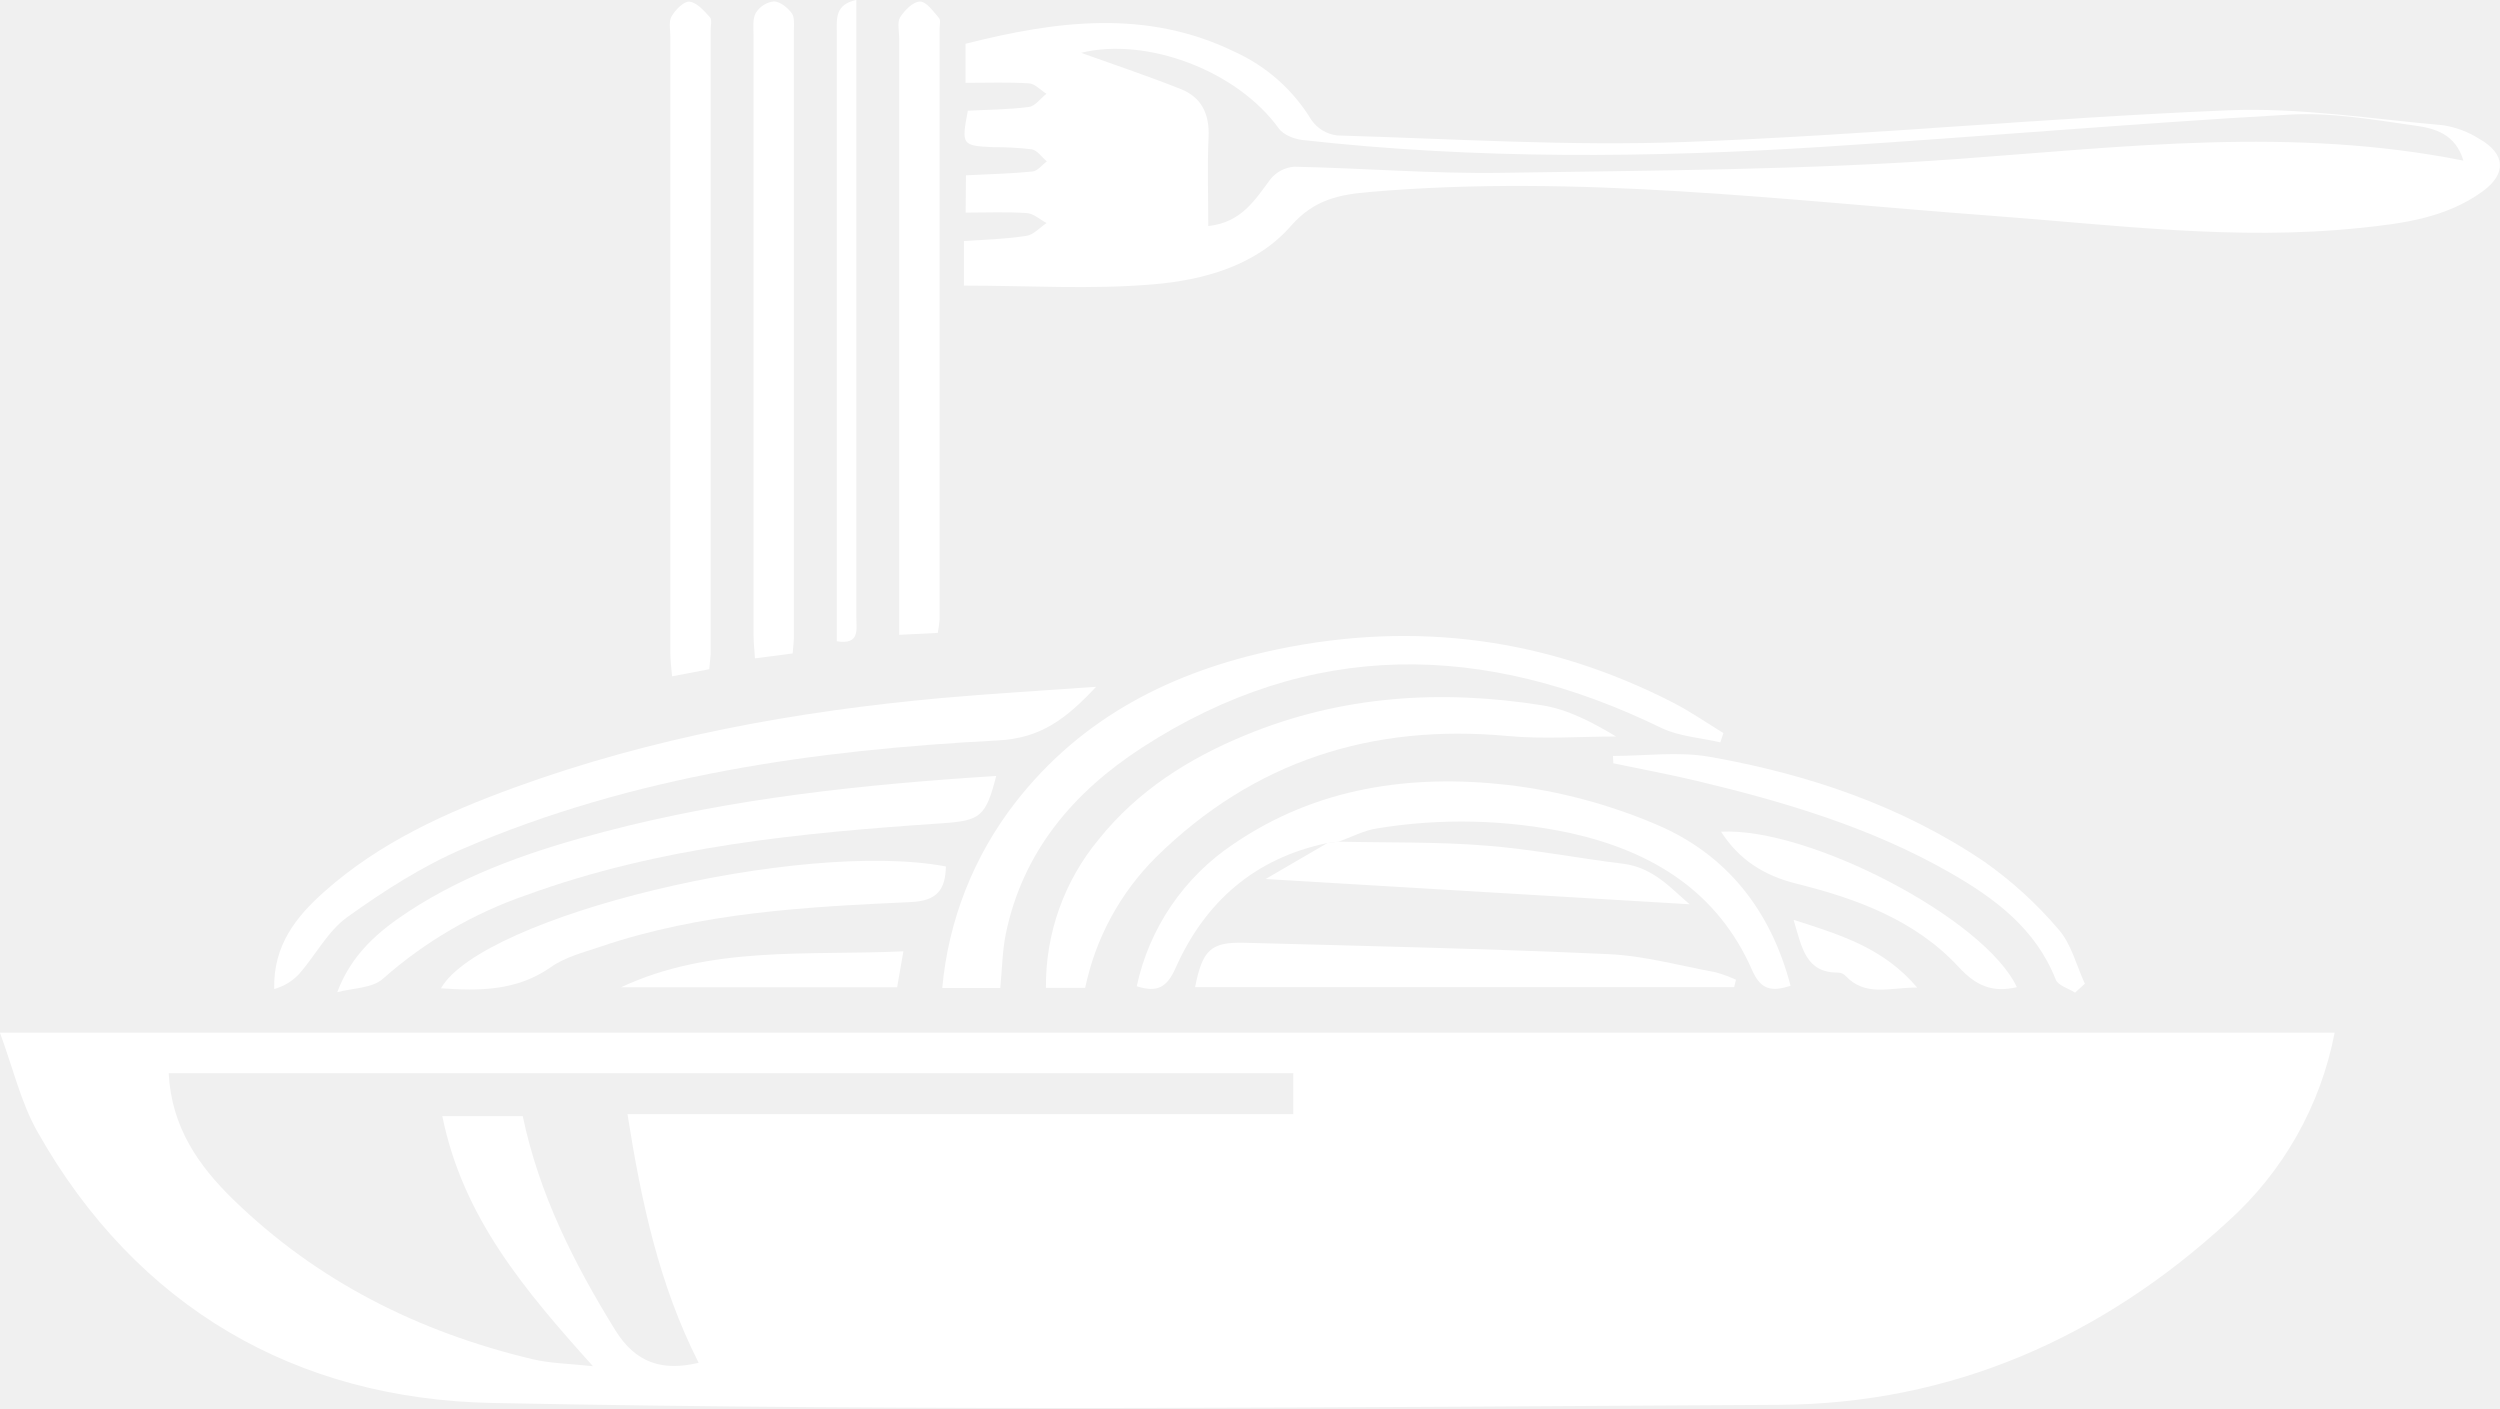
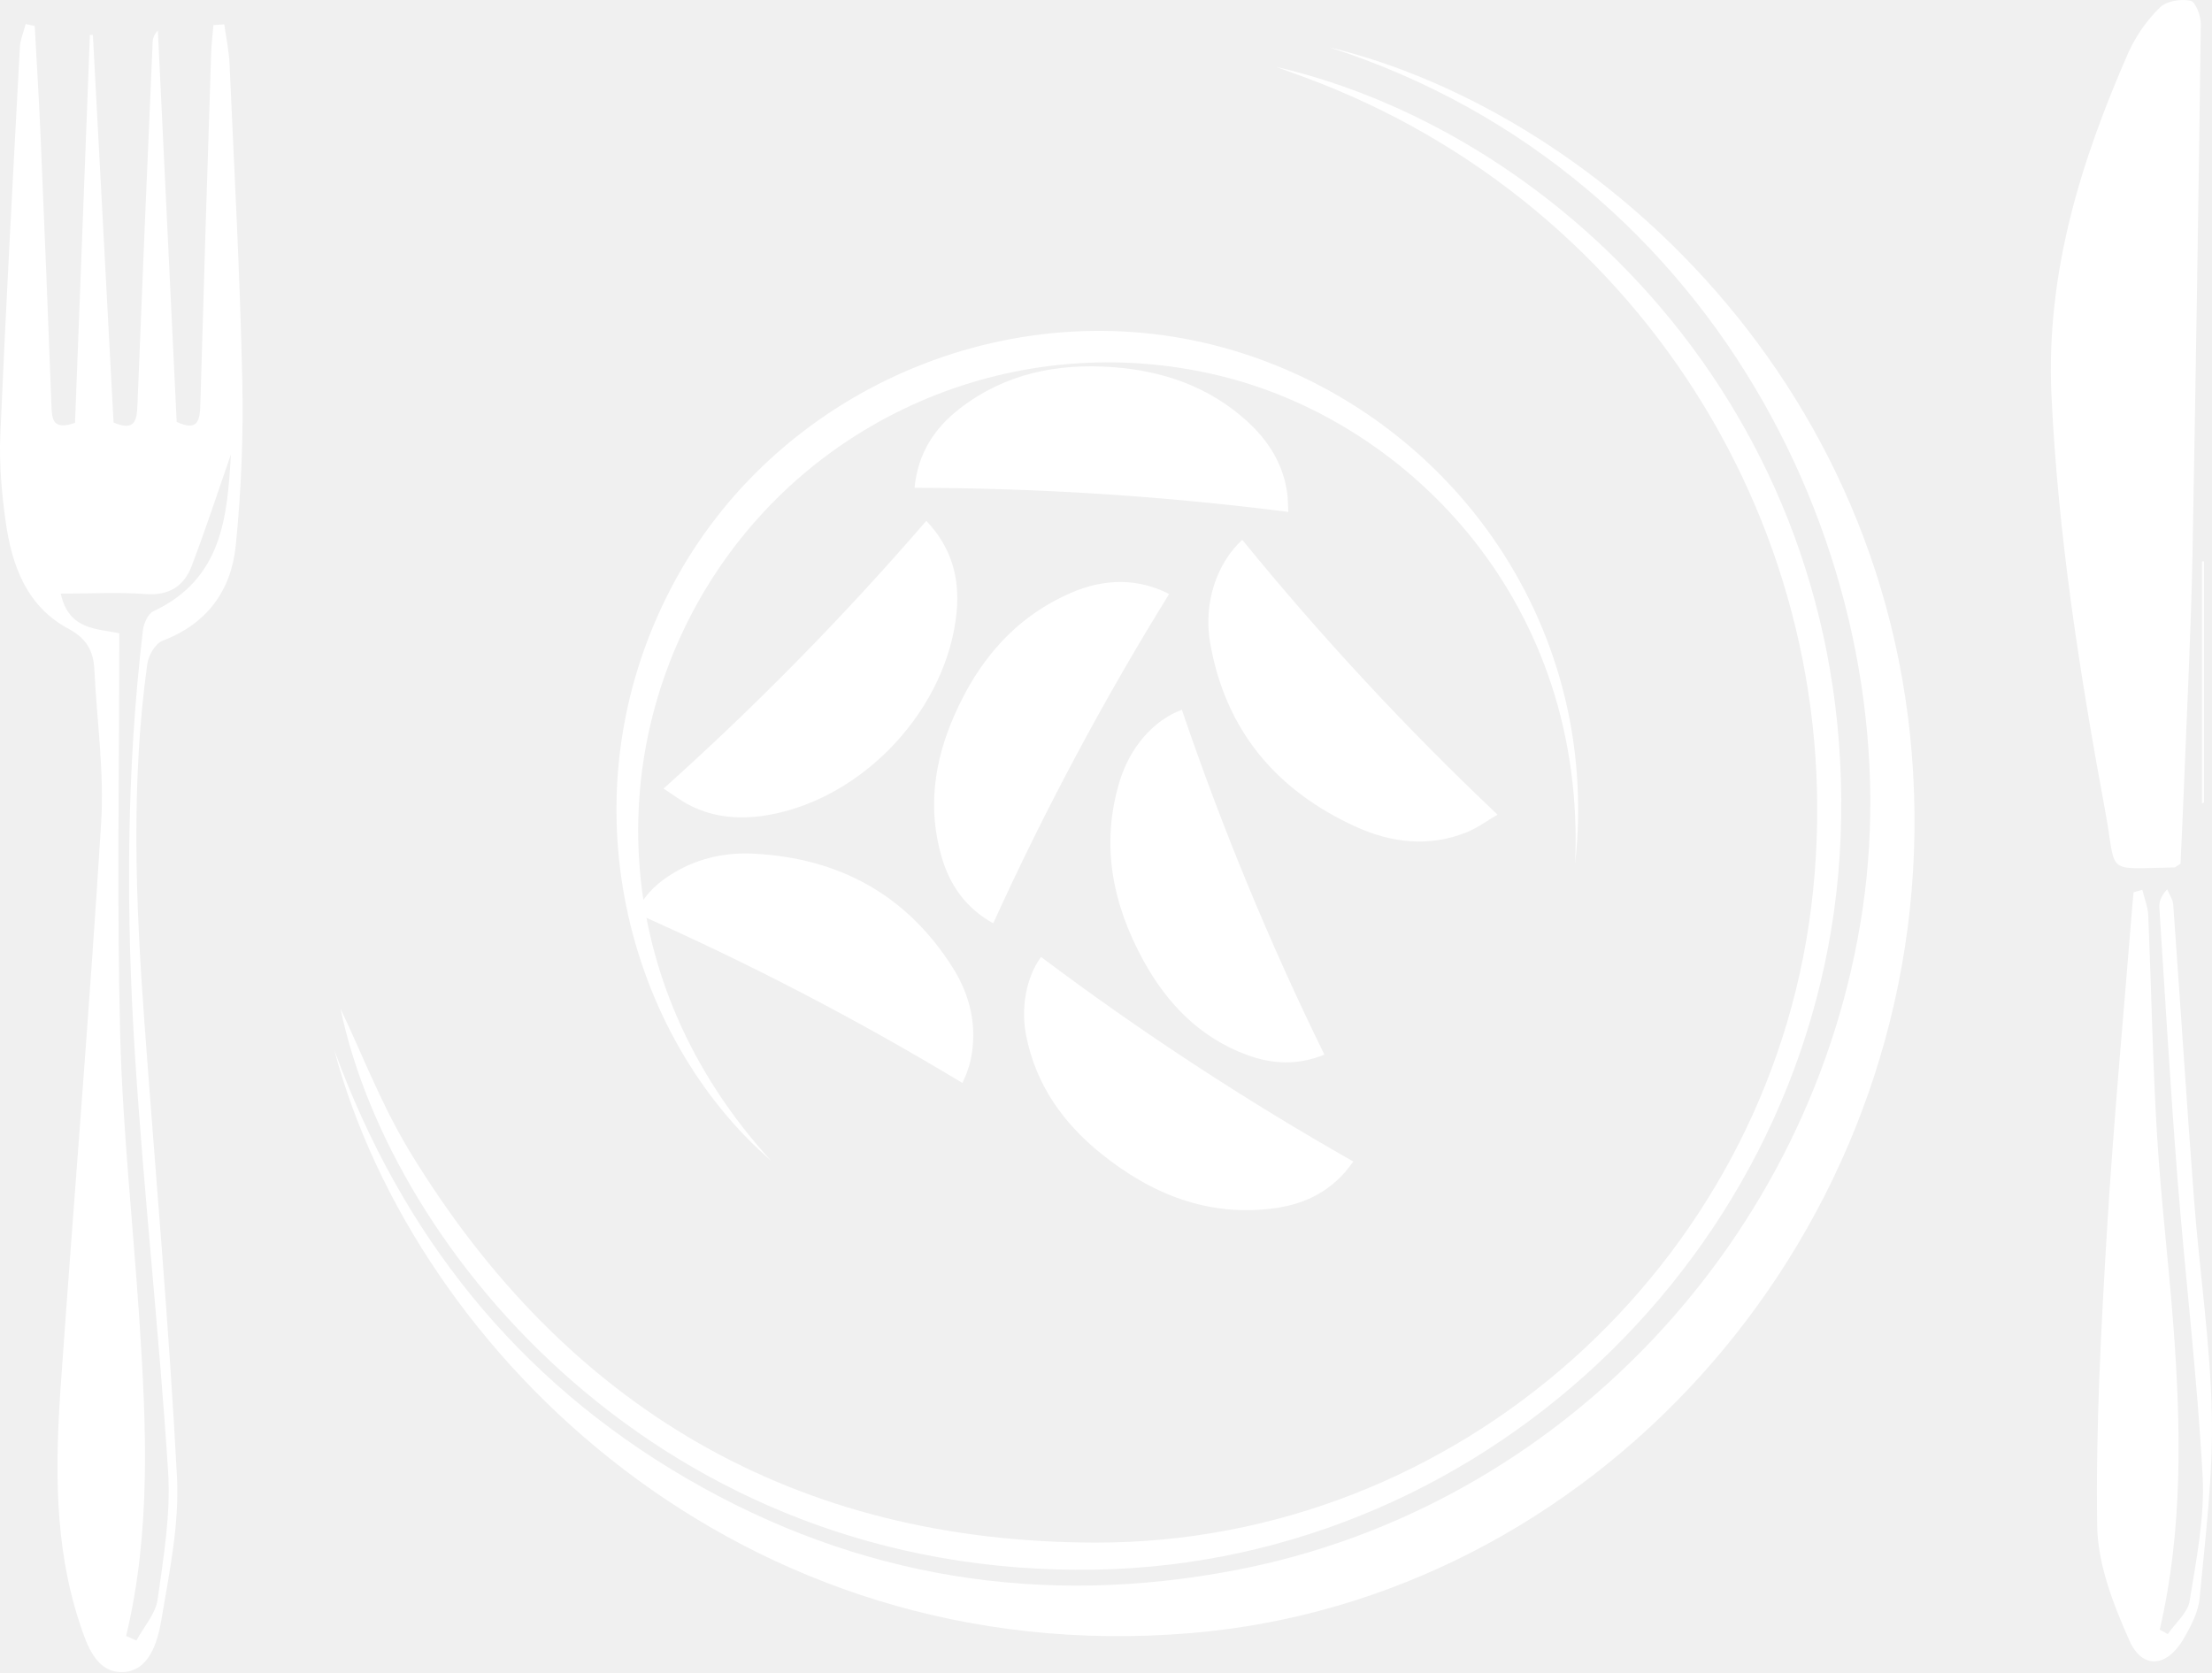
- <svg xmlns="http://www.w3.org/2000/svg" id="Слой_1" data-name="Слой 1" viewBox="0 0 479.86 270.26">
+ <svg xmlns="http://www.w3.org/2000/svg" id="Слой_1" data-name="Слой 1" viewBox="0 0 1058.15 800">
  <defs>
    <style>.cls-1{fill:#fff;}</style>
  </defs>
-   <path class="cls-1" d="M448.12,198.22A65.22,65.22,0,0,1,427.7,234.4c-24.32,22.39-53.11,35.07-86.27,35.25-82.33.45-164.69,1.27-247-.36-37.46-.74-68.13-18.2-87.25-52.07-3.2-5.67-4.71-12.31-7.19-19ZM32.38,206c.52,10.32,5.73,17.76,12.38,24.23,16.15,15.73,35.62,25.45,57.42,30.65,3.5.84,7.19.86,11.64,1.36-13.23-14.7-25-28.66-28.92-48h15.44c3.14,15,9.83,28.25,17.76,41.08,3.92,6.35,9.1,7.91,16,6.26-7.6-15-11-30.86-13.66-47.73h127.8V206Z" />
-   <path class="cls-1" d="M185.41,33.65c4.79-.24,8.79-.32,12.76-.73,1-.1,1.85-1.27,2.77-1.95-1-.8-1.82-2.12-2.89-2.31a59.3,59.3,0,0,0-7.47-.41c-5.95-.28-6.06-.43-4.81-7,3.83-.2,7.81-.21,11.72-.72,1.21-.16,2.25-1.65,3.37-2.53-1.11-.69-2.19-1.92-3.34-2-3.95-.25-7.92-.1-12.19-.1V8.4C202.75,4,220,1.68,237,9.95A33.3,33.3,0,0,1,251.7,23a7,7,0,0,0,5,3c22.28.65,44.61,2.08,66.85,1.25,34.76-1.29,69.45-4.66,104.21-6.08,13.68-.56,27.48,1.67,41.2,2.87a18.34,18.34,0,0,1,6.94,2.62c5,2.83,5.31,6.7.59,10.1-7,5.07-15.36,6.17-23.64,7-23.69,2.48-47.18-.61-70.77-2.36-39.66-2.94-79.27-8-119.18-4.55-5.76.5-10.61,1.39-15.08,6.48C241.13,51,231,53.78,221.22,54.59c-11.86,1-23.85.23-36.2.23V46.27c3.87-.27,8-.37,12-1,1.38-.2,2.58-1.61,3.86-2.46-1.26-.67-2.49-1.82-3.79-1.91-3.78-.26-7.59-.09-11.74-.09Zm287.42-2.83c-1.51-5.11-5.5-6.17-9.08-6.68-8-1.14-16.25-2.6-24.29-2.14-29.74,1.68-59.43,4.26-89.17,6.16-33.45,2.14-66.92,2.46-100.3-1.29-1.59-.18-3.63-1-4.49-2.15-8-11.18-25.43-17.68-38-14.58,5.8,2.09,12.53,4.33,19.11,6.94,4,1.57,5.57,4.79,5.37,9.19-.26,5.59-.06,11.2-.06,17.12,6.4-.7,8.94-5,11.94-9A6.52,6.52,0,0,1,248.41,32c13.31.27,26.63,1.38,39.93,1.17,29.14-.46,58.35-.54,87.39-2.65C407.94,28.18,440,24.27,472.83,30.83Z" />
-   <path class="cls-1" d="M192,189.64H180.86A67.94,67.94,0,0,1,194.92,154c12.79-16.43,30.18-25.15,50.18-29.34Q285,116.31,321.2,134.9c3.32,1.71,6.41,3.86,9.6,5.81l-.59,1.78c-3.81-.89-7.94-1.12-11.37-2.79-34-16.52-67.32-17.16-99.67,3.82-13.06,8.48-22.85,19.88-26.11,35.73C192.4,182.48,192.36,185.83,192,189.64Z" />
-   <path class="cls-1" d="M210.39,131.83c-5.79,6.17-10.61,9.86-18.82,10.29-35.17,1.82-69.93,6.73-102.64,20.76C81.07,166.25,73.68,171,66.7,176c-3.76,2.69-6.11,7.31-9.26,10.92a10.36,10.36,0,0,1-4.81,2.92c-.2-8.4,4.22-13.89,9.63-18.7,10.64-9.46,23.38-15.21,36.56-20,26.43-9.62,53.88-14.6,81.8-17.15C190.16,133.14,199.71,132.6,210.39,131.83Z" />
-   <path class="cls-1" d="M208.29,189.62h-7.53a43.93,43.93,0,0,1,10.15-28.53c7.48-9.33,17.26-15.51,28.18-20,18.37-7.58,37.47-8.79,56.86-5.72,5,.79,9.66,3.25,14.25,6-6.95,0-13.95.54-20.83-.1-26-2.4-48.69,4.79-67.44,23.22A49.79,49.79,0,0,0,208.29,189.62Z" />
-   <path class="cls-1" d="M254.78,161.82c-13.92,2.89-23.49,11.27-29.14,24-1.66,3.73-3.52,4.74-7.45,3.49A43.92,43.92,0,0,1,236.77,162c15.92-10.87,34-13.43,52.52-11.35A104,104,0,0,1,318,158.29c13.34,5.67,21.88,16.35,25.69,30.93-3.61,1.16-5.7.82-7.38-3-6.64-15.16-19.25-22.82-34.8-26.3a100,100,0,0,0-37.21-.91c-2.52.39-4.91,1.67-7.36,2.55Z" />
-   <path class="cls-1" d="M136.14,128.45,129,129.81c-.13-1.62-.33-3-.33-4.41q0-59.16,0-118.33c0-1.33-.35-2.91.23-3.92.73-1.26,2.36-2.94,3.44-2.83,1.42.15,2.8,1.74,3.93,3,.43.46.14,1.6.14,2.43q0,59.91,0,119.83C136.36,126.35,136.24,127.16,136.14,128.45Z" />
-   <path class="cls-1" d="M152.15,125.42l-7.24.95c-.1-1.65-.27-3.07-.27-4.49q0-57.5,0-115c0-1.49-.23-3.21.43-4.4A4.75,4.75,0,0,1,148.52.27c1.19,0,2.65,1.19,3.45,2.26.59.79.41,2.24.41,3.39q0,58.25,0,116.49C152.37,123.23,152.25,124,152.15,125.42Z" />
-   <path class="cls-1" d="M64.73,190.45c2.8-7.43,8-11.74,13.67-15.48,11.57-7.58,24.5-11.89,37.74-15.36,24.59-6.44,49.72-9.06,75.08-10.67-2,7.76-3,8.59-10.36,9.08-27.12,1.83-54.12,4.4-79.92,13.82a81.56,81.56,0,0,0-27.41,16C71.49,189.71,67.71,189.64,64.73,190.45Z" />
-   <path class="cls-1" d="M180,121.48l-7.41.37c0-2.08,0-3.85,0-5.63q0-54.48,0-109c0-1.33-.41-3,.2-3.92.85-1.35,2.51-3,3.79-3s2.57,1.93,3.67,3.18c.34.38.1,1.29.1,2q0,56.73,0,113.45A24.39,24.39,0,0,1,180,121.48Z" />
-   <path class="cls-1" d="M332.86,189.47H229.39c1.42-7.14,3-8.69,9.5-8.51,23.27.62,46.56,1.13,69.81,2.18,6.91.31,13.75,2.22,20.61,3.49a24.05,24.05,0,0,1,3.9,1.43Z" />
-   <path class="cls-1" d="M181.56,166.31c-.11,4.42-1.62,6.61-6.77,6.84-20.09.91-40.22,2-59.51,8.55-3.29,1.12-6.85,2-9.64,4-6.52,4.52-13.64,4.52-21,4C92.58,175.8,153.71,161.06,181.56,166.31Z" />
-   <path class="cls-1" d="M254.78,161.82l2.12-.27c9.44.22,18.91,0,28.31.76,8.77.67,17.46,2.41,26.21,3.46,6,.72,9.42,4.89,12.9,7.8l-81.39-4.85Z" />
-   <path class="cls-1" d="M398.29,190.53c-1.27-.82-3.25-1.36-3.7-2.5-3.86-9.78-11.66-15.58-20.29-20.52-15.16-8.67-31.71-13.59-48.56-17.61-5.32-1.27-10.71-2.27-16.07-3.39l-.07-1.41c6.2,0,12.56-.9,18.57.17,18.8,3.32,36.77,9.36,52.71,20.13a76.68,76.68,0,0,1,14.25,13c2.46,2.8,3.42,6.9,5.05,10.42Z" />
-   <path class="cls-1" d="M160.62,123.09V90.67q0-42.19,0-84.38c0-2.56-.45-5.41,3.75-6.3,0,3.44,0,6.54,0,9.63q0,54.42,0,108.84C164.36,120.82,165.12,123.81,160.62,123.09Z" />
-   <path class="cls-1" d="M387.12,189.48c-4.8,1.13-7.91-.36-11.14-3.84-8.31-9-19.54-13.13-31.07-16-6.38-1.57-11.15-4.67-14.56-10C347.21,158.74,381,176.36,387.12,189.48Z" />
-   <path class="cls-1" d="M173.4,182.6l-1.2,6.9h-53C136.46,181.44,154.9,183.46,173.4,182.6Z" />
-   <path class="cls-1" d="M344.27,176.56c9.14,2.92,17.29,5.42,23.72,13-5.24-.05-9.94,1.87-13.82-2.32a2,2,0,0,0-1.36-.55C346.63,186.71,345.88,182,344.27,176.56Z" />
+   <path class="cls-1" d="M16.61,12.46c1,18,2.09,36,2.86,54q2.73,63.67,5.13,127.36c.25,6.58.48,12.25,11.29,8.48L43,16.7l1.43,0,9.9,185.45c10.38,4.4,11.12-1.13,11.42-8.56Q69.19,107.16,73,20.8a8.2,8.2,0,0,1,2.52-6.18l9,187.22c10.18,4.71,11.09-.72,11.31-8.17q2.41-83.9,5.16-167.79c.15-4.64.73-9.26,1.11-13.89l5.19-.32c.87,6.33,2.24,12.63,2.52,19,2.24,50.43,5,100.86,6.09,151.32A649.43,649.43,0,0,1,112.78,261c-2.15,21.36-13.63,37.45-35,45.52-3.43,1.3-6.75,7-7.32,11.11-7.9,57-5.56,114.15-1.39,171.28,5.3,72.52,11.77,145,15.59,217.58,1.2,22.71-3.69,45.94-7.5,68.64-1.75,10.42-5.79,24.16-18.06,24.8-13.1.68-17.57-13-21.07-23.63-12.2-37.09-11.64-75.42-8.95-113.7,6.31-89.73,13.75-179.39,19.32-269.16,1.5-24.18-2.09-48.68-3.25-73-.43-9-3.72-15-12.45-19.66-20-10.73-27.08-30.34-30-51.32C.8,235.79-.44,221.79.15,208,2.81,146.25,6.21,84.5,9.5,22.75c.2-3.79,1.82-7.51,2.78-11.26Zm43.72,770.2,4.91,2.2c3.52-6.54,9.2-12.77,10.17-19.67,2.83-20.29,6.34-41,5-61.27C76.15,637.7,68.85,571.67,64.61,505.44c-4.35-68-4.29-136.16,3.77-204,.38-3.23,2.43-7.79,5-9,33.15-15.55,35.34-45.51,37.09-75.07-6.06,17.39-12,35.66-18.84,53.57C88,280.3,81,285,69.91,284.22c-13.14-1-26.4-.22-40.85-.22,3.9,17.78,17.68,16.6,28,19,0,64.22-1.19,127.65.4,191,1.15,45.73,6.16,91.36,9.18,137C70,681.74,72.37,732.46,60.34,782.66Z" />
+   <path class="cls-1" d="M635.94,22.64c131,31.72,282.49,170.27,279.87,375.58-2.53,198.76-155.06,367-346.1,383.07-215.55,18.1-371.13-133.77-409.81-278.95,32.19,88.24,87.34,157.75,168.72,205.06,81.89,47.61,170,61.56,262.76,43.71C746.67,721.23,867.75,592.06,891,435,914.54,276,825.42,83.62,635.94,22.64Z" />
+   <path class="cls-1" d="M610.49,32c137.43,31.89,277.9,170.16,270,368.66C872.87,591.75,714.38,747.58,524,750.94c-207.7,3.67-337.1-152.89-361.09-268.32,9.94,20.73,19.49,45.92,33.26,68.54C270.82,673.75,380.59,737.81,524.08,738c173.28.23,320.84-132.51,342.31-303.77C888,261.84,788.09,97.79,624.55,37.13,621.05,35.84,617.55,34.58,610.49,32Z" />
+   <path class="cls-1" d="M368.81,555.26c-68.44-59.4-100.19-173.48-47.75-274,49.35-94.64,161.47-143.38,264.52-114.86,105,29.07,181,129.93,167.89,247,5.59-124.84-78.85-210.12-166.88-232.85-94.28-24.34-193.61,14.37-246,96.34C288.58,358.3,290.85,470.08,368.81,555.26Z" />
+   <path class="cls-1" d="M1043.09,413.22c-2.14,1.33-2.5,1.74-2.86,1.75-34,.68-27.51,3.72-33-26C995,322.85,984.53,256.57,981.36,189.23c-2.74-58.39,13.93-112,36.87-164.26a71.82,71.82,0,0,1,15.06-21.44c3.1-3.08,10-4.13,14.61-3.18,2.39.49,5,7.35,4.9,11.31q-1.64,127.31-4,254.62c-.73,36.13-2.58,72.25-4,108.37C1044.3,387.62,1043.65,400.61,1043.09,413.22Z" />
+   <path class="cls-1" d="M1024.82,425.68c1,4.12,2.66,8.2,2.84,12.35,1.48,34.89,2.09,69.82,4.17,104.67,1.83,30.62,5.57,61.12,7.86,91.71,3.65,48.61,4.61,97.18-6.54,145.26l3.85,2.09c3.62-5.26,9.54-10.16,10.46-15.86,3.18-19.82,7.27-40.06,6.2-59.87-2.57-47.39-8.27-94.61-12-142-3.4-43.18-5.9-86.43-8.69-129.65-.17-2.69.52-5.43,3.73-8.93,1,2.43,2.72,4.82,2.9,7.31,3.4,47,6.36,94,9.95,141,2.62,34.36,7.8,68.63,8.52,103,.62,29.2-3.1,58.55-5.83,87.74-.63,6.79-4.26,13.67-7.82,19.74-7.86,13.39-19.59,14.53-25.75.69-7.71-17.3-15.18-36.49-15.45-55-.69-47,1.84-94,4.67-140.94,3.14-52,8-103.94,12.17-155.9.17-2.07.39-4.14.59-6.22Z" />
+   <path class="cls-1" d="M1053.39,384.34V268.53h.92V383.92Z" />
+   <path class="cls-1" d="M443.1,249.19c12.06,12.57,16,27.23,14.56,43.23-4.28,46.17-43.81,89-89.44,97.36-13.23,2.42-26.25,1.66-38.45-4.6-4.07-2.09-7.76-4.94-12.35-7.91A1402.3,1402.3,0,0,0,443.1,249.19Z" />
+   <path class="cls-1" d="M565.36,339.55a1395.68,1395.68,0,0,0,68.19,165c-12.83,5.25-25.22,4.6-37.41,0-22.3-8.34-37.85-24.44-49.06-44.82-14.82-26.94-20.65-55.38-11.59-85.59C540.52,357.41,551.82,344.6,565.36,339.55Z" />
+   <path class="cls-1" d="M475.12,441.72c-13-7.23-20.63-18.06-24.58-31.4-6.89-23.24-3.72-45.87,5.81-67.7,11.5-26.36,29-47.28,56-59,16.31-7.12,32.51-6.88,46.92.57A1407.15,1407.15,0,0,0,475.12,441.72Z" />
+   <path class="cls-1" d="M647.38,555.68C638,569.21,625.14,575.93,609.9,578c-31.77,4.38-59-6.63-83.26-26.17-18.25-14.72-31.24-33.1-35.81-56.64-2.56-13.18.11-27.73,7.17-37.37A1395.66,1395.66,0,0,0,647.38,555.68Z" />
+   <path class="cls-1" d="M594.24,258.25a1391.48,1391.48,0,0,0,122.14,131.5c-5.21,3-9.59,6.3-14.48,8.3-18.09,7.38-36.23,5.26-53.36-2.55-38.09-17.38-62.42-46.2-69.67-88.11C575.66,288.91,581.77,269.8,594.24,258.25Z" />
+   <path class="cls-1" d="M616.3,244.92a1427.65,1427.65,0,0,0-178.81-11.54c1.58-16.49,9.55-28.61,21.72-38,21.52-16.64,46.48-21.66,73-19.74,24.15,1.75,46.25,9.36,64.49,26,10.24,9.35,17.28,20.62,19.11,34.66C616.12,238.87,616.11,241.5,616.3,244.92Z" />
+   <path class="cls-1" d="M303.91,436.73a44.92,44.92,0,0,1,15.8-17.51c12.37-8.23,26.29-11.56,40.83-10.81,40.75,2.08,73.11,19.6,95.14,54.4,8.53,13.47,12,28.42,8.62,44.44a50.77,50.77,0,0,1-1.9,6.18c-.49,1.38-1.17,2.7-2,4.68A1392.15,1392.15,0,0,0,303.91,436.73Z" />
</svg>
